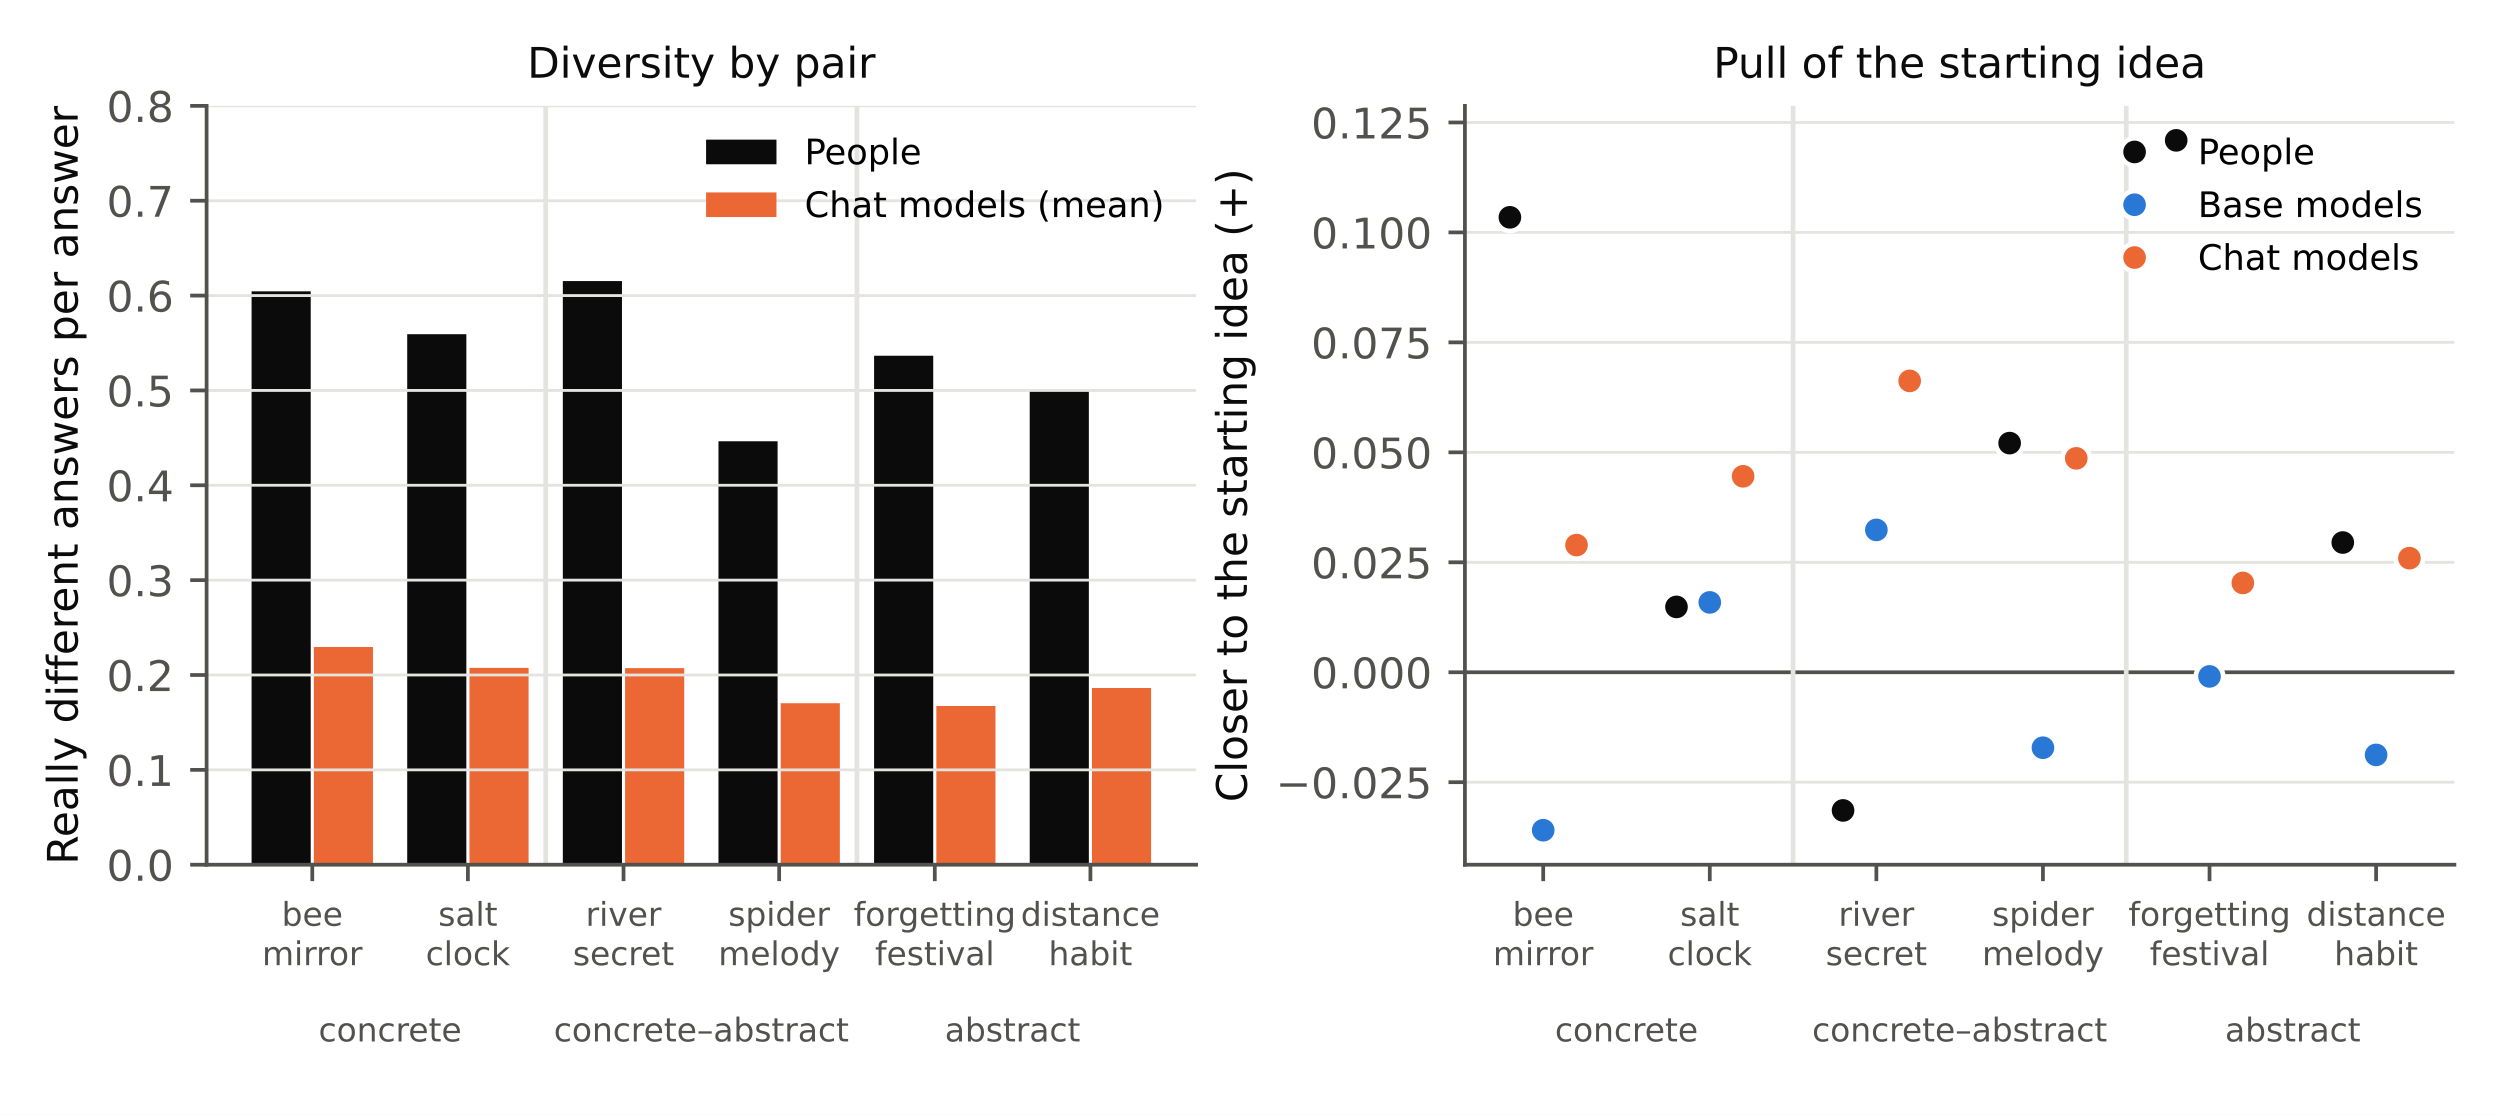
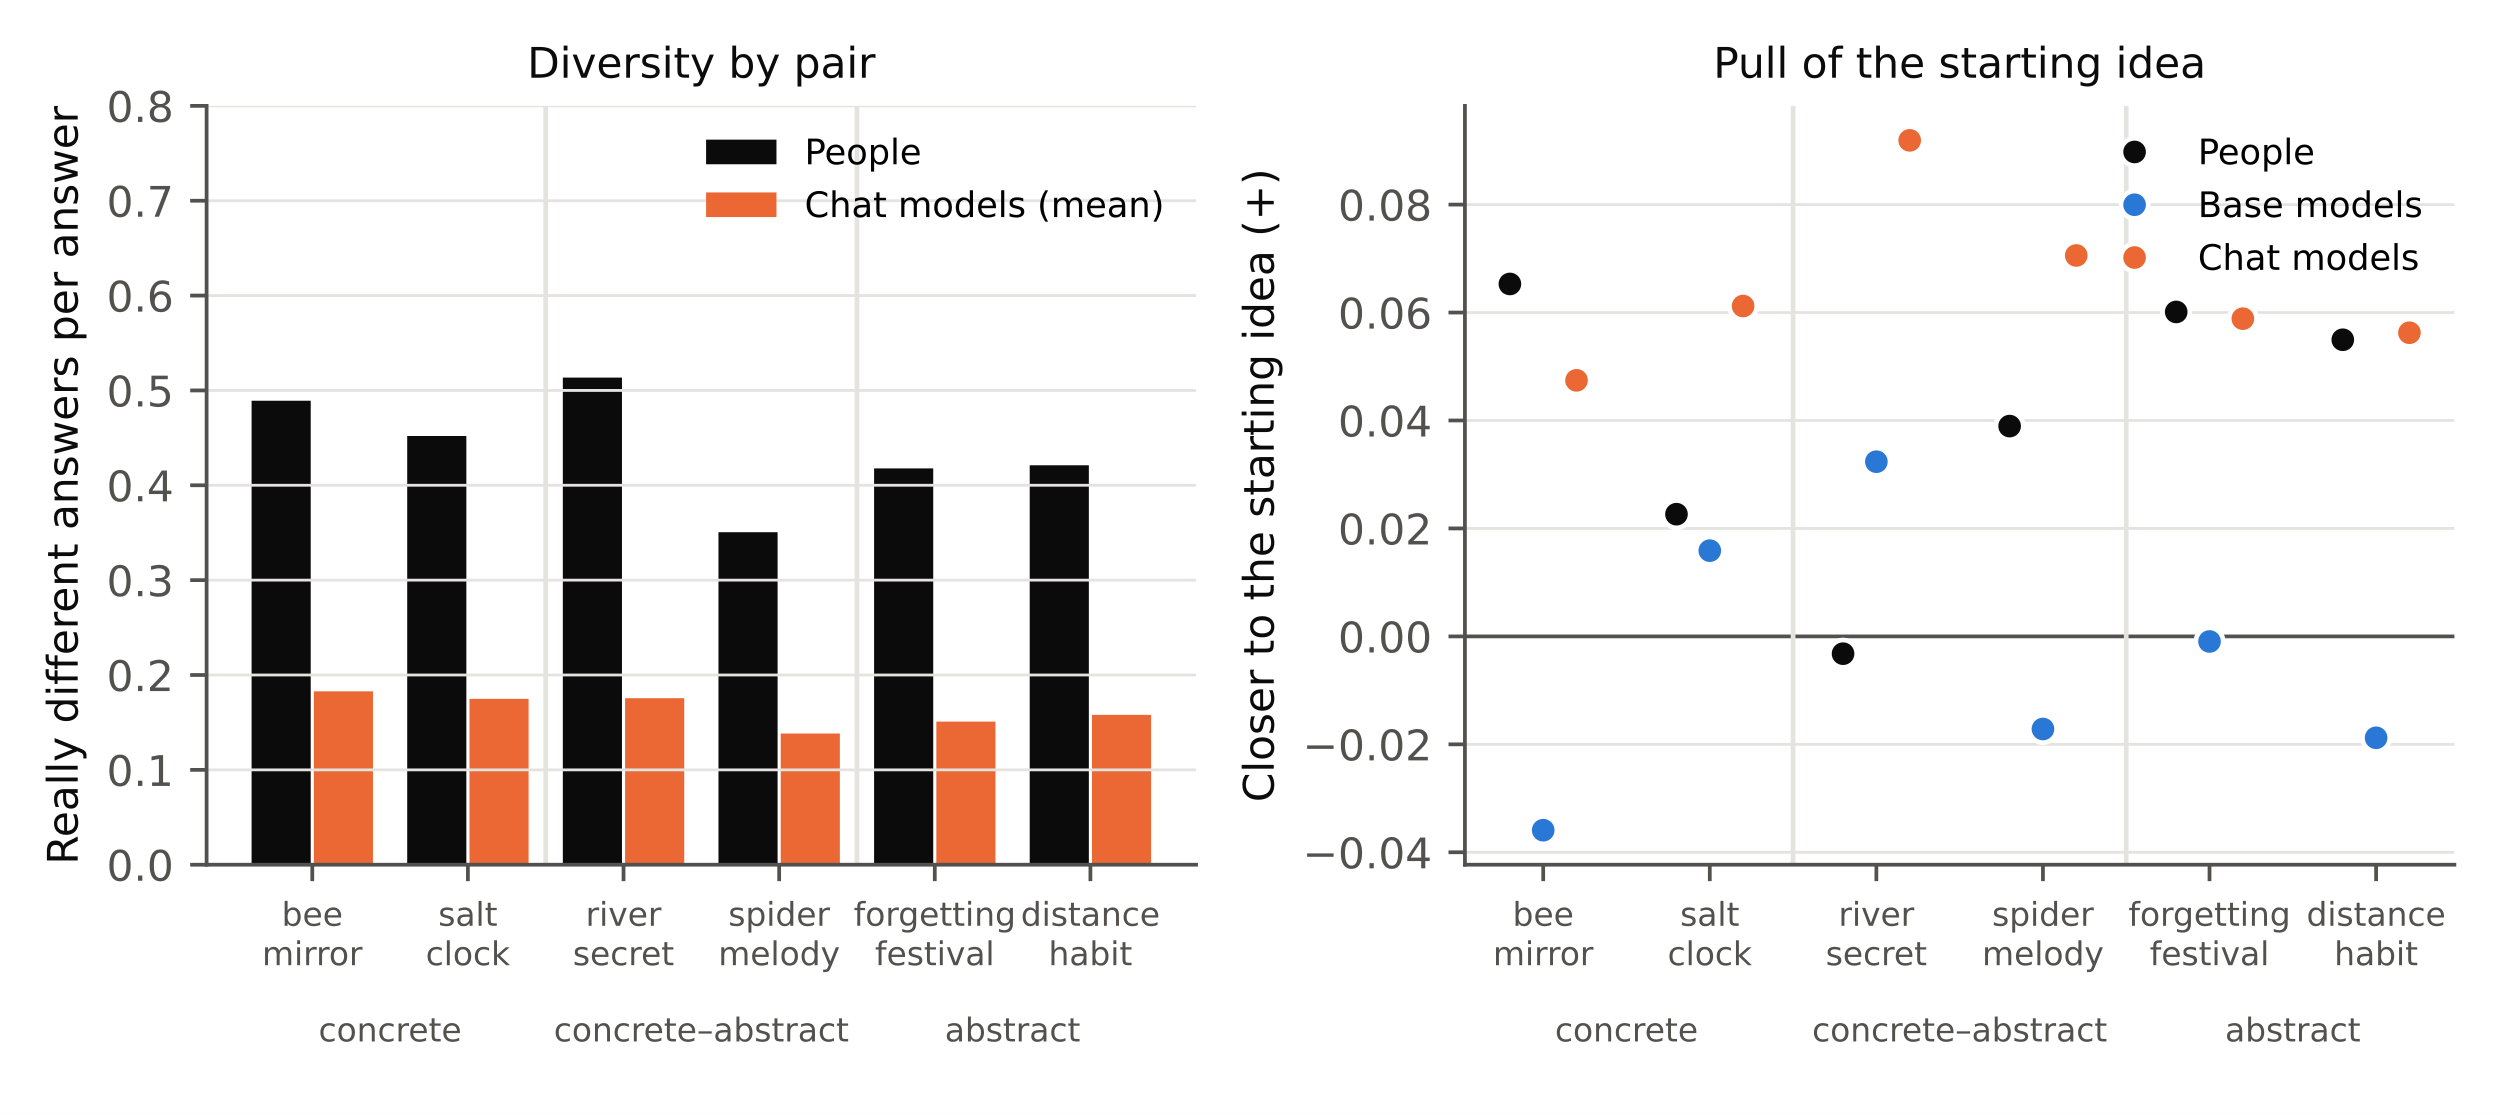
<svg xmlns="http://www.w3.org/2000/svg" xmlns:xlink="http://www.w3.org/1999/xlink" width="532.8pt" height="237.6pt" viewBox="0 0 532.8 237.6" version="1.1">
  <defs>
    <style type="text/css">*{stroke-linejoin: round; stroke-linecap: butt}</style>
  </defs>
  <g id="figure_1">
    <g id="patch_1">
      <path d="M 0 237.6  L 532.8 237.6  L 532.8 0  L 0 0  z " style="fill: #ffffff" />
    </g>
    <g id="axes_1">
      <g id="patch_2">
        <path d="M 44.032 184.287  L 254.908 184.287  L 254.908 22.56  L 44.032 22.56  z " style="fill: #ffffff" />
      </g>
      <g id="patch_3">
-         <path d="M 53.617 184.287  L 66.221 184.287  L 66.221 62.087  L 53.617 62.087  z " clip-path="url(#p10075cf917)" style="fill: #0b0b0b" />
+         <path d="M 53.617 184.287  L 66.221 184.287  L 66.221 85.405  L 53.617 85.405  z " clip-path="url(#pa2441d12dc)" style="fill: #0b0b0b" />
      </g>
      <g id="patch_4">
-         <path d="M 86.784 184.287  L 99.388 184.287  L 99.388 71.222  L 86.784 71.222  z " clip-path="url(#p10075cf917)" style="fill: #0b0b0b" />
+         <path d="M 86.784 184.287  L 99.388 184.287  L 99.388 92.919  L 86.784 92.919  z " clip-path="url(#pa2441d12dc)" style="fill: #0b0b0b" />
      </g>
      <g id="patch_5">
-         <path d="M 119.951 184.287  L 132.555 184.287  L 132.555 59.902  L 119.951 59.902  z " clip-path="url(#p10075cf917)" style="fill: #0b0b0b" />
+         <path d="M 119.951 184.287  L 132.555 184.287  L 132.555 80.478  L 119.951 80.478  z " clip-path="url(#pa2441d12dc)" style="fill: #0b0b0b" />
      </g>
      <g id="patch_6">
-         <path d="M 153.118 184.287  L 165.722 184.287  L 165.722 94.039  L 153.118 94.039  z " clip-path="url(#p10075cf917)" style="fill: #0b0b0b" />
+         <path d="M 153.118 184.287  L 165.722 184.287  L 165.722 113.422  L 153.118 113.422  z " clip-path="url(#pa2441d12dc)" style="fill: #0b0b0b" />
      </g>
      <g id="patch_7">
-         <path d="M 186.286 184.287  L 198.889 184.287  L 198.889 75.819  L 186.286 75.819  z " clip-path="url(#p10075cf917)" style="fill: #0b0b0b" />
+         <path d="M 186.286 184.287  L 198.889 184.287  L 198.889 99.823  L 186.286 99.823  z " clip-path="url(#pa2441d12dc)" style="fill: #0b0b0b" />
      </g>
      <g id="patch_8">
-         <path d="M 219.453 184.287  L 232.056 184.287  L 232.056 83.087  L 219.453 83.087  z " clip-path="url(#p10075cf917)" style="fill: #0b0b0b" />
+         <path d="M 219.453 184.287  L 232.056 184.287  L 232.056 99.162  L 219.453 99.162  z " clip-path="url(#pa2441d12dc)" style="fill: #0b0b0b" />
      </g>
      <g id="patch_9">
-         <path d="M 66.884 184.287  L 79.488 184.287  L 79.488 137.891  L 66.884 137.891  z " clip-path="url(#p10075cf917)" style="fill: #eb6834" />
+         <path d="M 66.884 184.287  L 79.488 184.287  L 79.488 147.341  L 66.884 147.341  z " clip-path="url(#pa2441d12dc)" style="fill: #eb6834" />
      </g>
      <g id="patch_10">
-         <path d="M 100.051 184.287  L 112.655 184.287  L 112.655 142.338  L 100.051 142.338  z " clip-path="url(#p10075cf917)" style="fill: #eb6834" />
+         <path d="M 100.051 184.287  L 112.655 184.287  L 112.655 148.937  L 100.051 148.937  z " clip-path="url(#pa2441d12dc)" style="fill: #eb6834" />
      </g>
      <g id="patch_11">
-         <path d="M 133.218 184.287  L 145.822 184.287  L 145.822 142.39  L 133.218 142.39  z " clip-path="url(#p10075cf917)" style="fill: #eb6834" />
+         <path d="M 133.218 184.287  L 145.822 184.287  L 145.822 148.805  L 133.218 148.805  z " clip-path="url(#pa2441d12dc)" style="fill: #eb6834" />
      </g>
      <g id="patch_12">
-         <path d="M 166.385 184.287  L 178.989 184.287  L 178.989 149.869  L 166.385 149.869  z " clip-path="url(#p10075cf917)" style="fill: #eb6834" />
+         <path d="M 166.385 184.287  L 178.989 184.287  L 178.989 156.334  L 166.385 156.334  z " clip-path="url(#pa2441d12dc)" style="fill: #eb6834" />
      </g>
      <g id="patch_13">
-         <path d="M 199.552 184.287  L 212.156 184.287  L 212.156 150.463  L 199.552 150.463  z " clip-path="url(#p10075cf917)" style="fill: #eb6834" />
+         <path d="M 199.552 184.287  L 212.156 184.287  L 212.156 153.785  L 199.552 153.785  z " clip-path="url(#pa2441d12dc)" style="fill: #eb6834" />
      </g>
      <g id="patch_14">
-         <path d="M 232.719 184.287  L 245.323 184.287  L 245.323 146.631  L 232.719 146.631  z " clip-path="url(#p10075cf917)" style="fill: #eb6834" />
+         <path d="M 232.719 184.287  L 245.323 184.287  L 245.323 152.355  L 232.719 152.355  z " clip-path="url(#pa2441d12dc)" style="fill: #eb6834" />
      </g>
      <g id="matplotlib.axis_1">
        <g id="xtick_1">
          <g id="line2d_1">
            <defs>
-               <path id="mcd7c45e672" d="M 0 0  L 0 3.5  " style="stroke: #52514e; stroke-width: 0.8" />
+               <path id="m1e2e19d680" d="M 0 0  L 0 3.5  " style="stroke: #52514e; stroke-width: 0.8" />
            </defs>
            <g>
-               <use xlink:href="#mcd7c45e672" x="66.553" y="184.287" style="fill: #52514e; stroke: #52514e; stroke-width: 0.8" />
+               <use xlink:href="#m1e2e19d680" x="66.553" y="184.287" style="fill: #52514e; stroke: #52514e; stroke-width: 0.8" />
            </g>
          </g>
          <g id="text_1">
            <text style="font-size: 7px; font-family: 'DejaVu Sans'; fill: #52514e" transform="translate(60.02339 197.3063)">bee</text>
            <text style="font-size: 7px; font-family: 'DejaVu Sans'; fill: #52514e" transform="translate(55.85128 205.7082)">mirror</text>
          </g>
        </g>
        <g id="xtick_2">
          <g id="line2d_2">
            <g>
-               <use xlink:href="#mcd7c45e672" x="99.72" y="184.287" style="fill: #52514e; stroke: #52514e; stroke-width: 0.8" />
+               <use xlink:href="#m1e2e19d680" x="99.72" y="184.287" style="fill: #52514e; stroke: #52514e; stroke-width: 0.8" />
            </g>
          </g>
          <g id="text_2">
            <text style="font-size: 7px; font-family: 'DejaVu Sans'; fill: #52514e" transform="translate(93.40699 197.3063)">salt</text>
            <text style="font-size: 7px; font-family: 'DejaVu Sans'; fill: #52514e" transform="translate(90.73003 205.7082)">clock</text>
          </g>
        </g>
        <g id="xtick_3">
          <g id="line2d_3">
            <g>
-               <use xlink:href="#mcd7c45e672" x="132.887" y="184.287" style="fill: #52514e; stroke: #52514e; stroke-width: 0.8" />
+               <use xlink:href="#m1e2e19d680" x="132.887" y="184.287" style="fill: #52514e; stroke: #52514e; stroke-width: 0.8" />
            </g>
          </g>
          <g id="text_3">
            <text style="font-size: 7px; font-family: 'DejaVu Sans'; fill: #52514e" transform="translate(124.8114 197.3063)">river</text>
            <text style="font-size: 7px; font-family: 'DejaVu Sans'; fill: #52514e" transform="translate(122.0978 205.7077)">secret</text>
          </g>
        </g>
        <g id="xtick_4">
          <g id="line2d_4">
            <g>
-               <use xlink:href="#mcd7c45e672" x="166.054" y="184.287" style="fill: #52514e; stroke: #52514e; stroke-width: 0.8" />
+               <use xlink:href="#m1e2e19d680" x="166.054" y="184.287" style="fill: #52514e; stroke: #52514e; stroke-width: 0.8" />
            </g>
          </g>
          <g id="text_4">
            <text style="font-size: 7px; font-family: 'DejaVu Sans'; fill: #52514e" transform="translate(155.2217 197.3063)">spider</text>
            <text style="font-size: 7px; font-family: 'DejaVu Sans'; fill: #52514e" transform="translate(153.0834 205.7082)">melody</text>
          </g>
        </g>
        <g id="xtick_5">
          <g id="line2d_5">
            <g>
-               <use xlink:href="#mcd7c45e672" x="199.221" y="184.287" style="fill: #52514e; stroke: #52514e; stroke-width: 0.8" />
+               <use xlink:href="#m1e2e19d680" x="199.221" y="184.287" style="fill: #52514e; stroke: #52514e; stroke-width: 0.8" />
            </g>
          </g>
          <g id="text_5">
            <text style="font-size: 7px; font-family: 'DejaVu Sans'; fill: #52514e" transform="translate(181.9372 197.3063)">forgetting</text>
            <text style="font-size: 7px; font-family: 'DejaVu Sans'; fill: #52514e" transform="translate(186.4785 205.7082)">festival</text>
          </g>
        </g>
        <g id="xtick_6">
          <g id="line2d_6">
            <g>
-               <use xlink:href="#mcd7c45e672" x="232.388" y="184.287" style="fill: #52514e; stroke: #52514e; stroke-width: 0.8" />
+               <use xlink:href="#m1e2e19d680" x="232.388" y="184.287" style="fill: #52514e; stroke: #52514e; stroke-width: 0.8" />
            </g>
          </g>
          <g id="text_6">
            <text style="font-size: 7px; font-family: 'DejaVu Sans'; fill: #52514e" transform="translate(217.557 197.3063)">distance</text>
            <text style="font-size: 7px; font-family: 'DejaVu Sans'; fill: #52514e" transform="translate(223.4583 205.7082)">habit</text>
          </g>
        </g>
      </g>
      <g id="matplotlib.axis_2">
        <g id="ytick_1">
          <g id="line2d_7">
-             <path d="M 44.032 184.287  L 254.908 184.287  " clip-path="url(#p10075cf917)" style="fill: none; stroke: #e4e3df; stroke-width: 0.6; stroke-linecap: square" />
+             <path d="M 44.032 184.287  L 254.908 184.287  " clip-path="url(#pa2441d12dc)" style="fill: none; stroke: #e4e3df; stroke-width: 0.6; stroke-linecap: square" />
          </g>
          <g id="line2d_8">
            <defs>
-               <path id="md6809a50cc" d="M 0 0  L -3.5 0  " style="stroke: #52514e; stroke-width: 0.8" />
+               <path id="m6854f13515" d="M 0 0  L -3.5 0  " style="stroke: #52514e; stroke-width: 0.8" />
            </defs>
            <g>
-               <use xlink:href="#md6809a50cc" x="44.032" y="184.287" style="fill: #52514e; stroke: #52514e; stroke-width: 0.8" />
+               <use xlink:href="#m6854f13515" x="44.032" y="184.287" style="fill: #52514e; stroke: #52514e; stroke-width: 0.8" />
            </g>
          </g>
          <g id="text_7">
            <text style="font-size: 9px; font-family: 'DejaVu Sans'; text-anchor: end; fill: #52514e" x="37.032" y="187.706" transform="rotate(-0 37.03211 187.7057)">0.0</text>
          </g>
        </g>
        <g id="ytick_2">
          <g id="line2d_9">
-             <path d="M 44.032 164.071  L 254.908 164.071  " clip-path="url(#p10075cf917)" style="fill: none; stroke: #e4e3df; stroke-width: 0.6; stroke-linecap: square" />
+             <path d="M 44.032 164.071  L 254.908 164.071  " clip-path="url(#pa2441d12dc)" style="fill: none; stroke: #e4e3df; stroke-width: 0.6; stroke-linecap: square" />
          </g>
          <g id="line2d_10">
            <g>
-               <use xlink:href="#md6809a50cc" x="44.032" y="164.071" style="fill: #52514e; stroke: #52514e; stroke-width: 0.8" />
+               <use xlink:href="#m6854f13515" x="44.032" y="164.071" style="fill: #52514e; stroke: #52514e; stroke-width: 0.8" />
            </g>
          </g>
          <g id="text_8">
            <text style="font-size: 9px; font-family: 'DejaVu Sans'; text-anchor: end; fill: #52514e" x="37.032" y="167.49" transform="rotate(-0 37.03211 167.4898)">0.1</text>
          </g>
        </g>
        <g id="ytick_3">
          <g id="line2d_11">
-             <path d="M 44.032 143.855  L 254.908 143.855  " clip-path="url(#p10075cf917)" style="fill: none; stroke: #e4e3df; stroke-width: 0.6; stroke-linecap: square" />
+             <path d="M 44.032 143.855  L 254.908 143.855  " clip-path="url(#pa2441d12dc)" style="fill: none; stroke: #e4e3df; stroke-width: 0.6; stroke-linecap: square" />
          </g>
          <g id="line2d_12">
            <g>
-               <use xlink:href="#md6809a50cc" x="44.032" y="143.855" style="fill: #52514e; stroke: #52514e; stroke-width: 0.8" />
+               <use xlink:href="#m6854f13515" x="44.032" y="143.855" style="fill: #52514e; stroke: #52514e; stroke-width: 0.8" />
            </g>
          </g>
          <g id="text_9">
            <text style="font-size: 9px; font-family: 'DejaVu Sans'; text-anchor: end; fill: #52514e" x="37.032" y="147.274" transform="rotate(-0 37.03211 147.274)">0.2</text>
          </g>
        </g>
        <g id="ytick_4">
          <g id="line2d_13">
-             <path d="M 44.032 123.639  L 254.908 123.639  " clip-path="url(#p10075cf917)" style="fill: none; stroke: #e4e3df; stroke-width: 0.6; stroke-linecap: square" />
+             <path d="M 44.032 123.639  L 254.908 123.639  " clip-path="url(#pa2441d12dc)" style="fill: none; stroke: #e4e3df; stroke-width: 0.6; stroke-linecap: square" />
          </g>
          <g id="line2d_14">
            <g>
-               <use xlink:href="#md6809a50cc" x="44.032" y="123.639" style="fill: #52514e; stroke: #52514e; stroke-width: 0.8" />
+               <use xlink:href="#m6854f13515" x="44.032" y="123.639" style="fill: #52514e; stroke: #52514e; stroke-width: 0.8" />
            </g>
          </g>
          <g id="text_10">
            <text style="font-size: 9px; font-family: 'DejaVu Sans'; text-anchor: end; fill: #52514e" x="37.032" y="127.058" transform="rotate(-0 37.03211 127.0581)">0.3</text>
          </g>
        </g>
        <g id="ytick_5">
          <g id="line2d_15">
-             <path d="M 44.032 103.423  L 254.908 103.423  " clip-path="url(#p10075cf917)" style="fill: none; stroke: #e4e3df; stroke-width: 0.6; stroke-linecap: square" />
+             <path d="M 44.032 103.423  L 254.908 103.423  " clip-path="url(#pa2441d12dc)" style="fill: none; stroke: #e4e3df; stroke-width: 0.6; stroke-linecap: square" />
          </g>
          <g id="line2d_16">
            <g>
-               <use xlink:href="#md6809a50cc" x="44.032" y="103.423" style="fill: #52514e; stroke: #52514e; stroke-width: 0.8" />
+               <use xlink:href="#m6854f13515" x="44.032" y="103.423" style="fill: #52514e; stroke: #52514e; stroke-width: 0.8" />
            </g>
          </g>
          <g id="text_11">
            <text style="font-size: 9px; font-family: 'DejaVu Sans'; text-anchor: end; fill: #52514e" x="37.032" y="106.842" transform="rotate(-0 37.03211 106.8423)">0.4</text>
          </g>
        </g>
        <g id="ytick_6">
          <g id="line2d_17">
-             <path d="M 44.032 83.208  L 254.908 83.208  " clip-path="url(#p10075cf917)" style="fill: none; stroke: #e4e3df; stroke-width: 0.6; stroke-linecap: square" />
+             <path d="M 44.032 83.208  L 254.908 83.208  " clip-path="url(#pa2441d12dc)" style="fill: none; stroke: #e4e3df; stroke-width: 0.6; stroke-linecap: square" />
          </g>
          <g id="line2d_18">
            <g>
-               <use xlink:href="#md6809a50cc" x="44.032" y="83.208" style="fill: #52514e; stroke: #52514e; stroke-width: 0.8" />
+               <use xlink:href="#m6854f13515" x="44.032" y="83.208" style="fill: #52514e; stroke: #52514e; stroke-width: 0.8" />
            </g>
          </g>
          <g id="text_12">
            <text style="font-size: 9px; font-family: 'DejaVu Sans'; text-anchor: end; fill: #52514e" x="37.032" y="86.626" transform="rotate(-0 37.03211 86.62646)">0.5</text>
          </g>
        </g>
        <g id="ytick_7">
          <g id="line2d_19">
-             <path d="M 44.032 62.992  L 254.908 62.992  " clip-path="url(#p10075cf917)" style="fill: none; stroke: #e4e3df; stroke-width: 0.6; stroke-linecap: square" />
+             <path d="M 44.032 62.992  L 254.908 62.992  " clip-path="url(#pa2441d12dc)" style="fill: none; stroke: #e4e3df; stroke-width: 0.6; stroke-linecap: square" />
          </g>
          <g id="line2d_20">
            <g>
-               <use xlink:href="#md6809a50cc" x="44.032" y="62.992" style="fill: #52514e; stroke: #52514e; stroke-width: 0.8" />
+               <use xlink:href="#m6854f13515" x="44.032" y="62.992" style="fill: #52514e; stroke: #52514e; stroke-width: 0.8" />
            </g>
          </g>
          <g id="text_13">
            <text style="font-size: 9px; font-family: 'DejaVu Sans'; text-anchor: end; fill: #52514e" x="37.032" y="66.411" transform="rotate(-0 37.03211 66.41062)">0.6</text>
          </g>
        </g>
        <g id="ytick_8">
          <g id="line2d_21">
-             <path d="M 44.032 42.776  L 254.908 42.776  " clip-path="url(#p10075cf917)" style="fill: none; stroke: #e4e3df; stroke-width: 0.6; stroke-linecap: square" />
+             <path d="M 44.032 42.776  L 254.908 42.776  " clip-path="url(#pa2441d12dc)" style="fill: none; stroke: #e4e3df; stroke-width: 0.6; stroke-linecap: square" />
          </g>
          <g id="line2d_22">
            <g>
-               <use xlink:href="#md6809a50cc" x="44.032" y="42.776" style="fill: #52514e; stroke: #52514e; stroke-width: 0.8" />
+               <use xlink:href="#m6854f13515" x="44.032" y="42.776" style="fill: #52514e; stroke: #52514e; stroke-width: 0.8" />
            </g>
          </g>
          <g id="text_14">
            <text style="font-size: 9px; font-family: 'DejaVu Sans'; text-anchor: end; fill: #52514e" x="37.032" y="46.195" transform="rotate(-0 37.03211 46.19478)">0.7</text>
          </g>
        </g>
        <g id="ytick_9">
          <g id="line2d_23">
-             <path d="M 44.032 22.56  L 254.908 22.56  " clip-path="url(#p10075cf917)" style="fill: none; stroke: #e4e3df; stroke-width: 0.6; stroke-linecap: square" />
+             <path d="M 44.032 22.56  L 254.908 22.56  " clip-path="url(#pa2441d12dc)" style="fill: none; stroke: #e4e3df; stroke-width: 0.6; stroke-linecap: square" />
          </g>
          <g id="line2d_24">
            <g>
-               <use xlink:href="#md6809a50cc" x="44.032" y="22.56" style="fill: #52514e; stroke: #52514e; stroke-width: 0.8" />
+               <use xlink:href="#m6854f13515" x="44.032" y="22.56" style="fill: #52514e; stroke: #52514e; stroke-width: 0.8" />
            </g>
          </g>
          <g id="text_15">
            <text style="font-size: 9px; font-family: 'DejaVu Sans'; text-anchor: end; fill: #52514e" x="37.032" y="25.979" transform="rotate(-0 37.03211 25.97894)">0.8</text>
          </g>
        </g>
        <g id="text_16">
          <text style="font-size: 9px; font-family: 'DejaVu Sans'; text-anchor: middle; fill: #0b0b0b" x="16.557" y="103.423" transform="rotate(-90 16.55719 103.4234)">Really different answers per answer</text>
        </g>
      </g>
      <g id="line2d_25">
-         <path d="M 116.303 184.287  L 116.303 22.56  " clip-path="url(#p10075cf917)" style="fill: none; stroke: #e4e3df; stroke-linecap: square" />
+         <path d="M 116.303 184.287  L 116.303 22.56  " clip-path="url(#pa2441d12dc)" style="fill: none; stroke: #e4e3df; stroke-linecap: square" />
      </g>
      <g id="line2d_26">
-         <path d="M 182.637 184.287  L 182.637 22.56  " clip-path="url(#p10075cf917)" style="fill: none; stroke: #e4e3df; stroke-linecap: square" />
+         <path d="M 182.637 184.287  L 182.637 22.56  " clip-path="url(#pa2441d12dc)" style="fill: none; stroke: #e4e3df; stroke-linecap: square" />
      </g>
      <g id="patch_15">
        <path d="M 44.032 184.287  L 44.032 22.56  " style="fill: none; stroke: #52514e; stroke-width: 0.8; stroke-linejoin: miter; stroke-linecap: square" />
      </g>
      <g id="patch_16">
        <path d="M 44.032 184.287  L 254.908 184.287  " style="fill: none; stroke: #52514e; stroke-width: 0.8; stroke-linejoin: miter; stroke-linecap: square" />
      </g>
      <g id="text_17">
        <text style="font-size: 7px; font-family: 'DejaVu Sans'; text-anchor: middle; fill: #52514e" x="83.136" y="221.95" transform="rotate(-0 83.13604 221.9504)">concrete</text>
      </g>
      <g id="text_18">
        <text style="font-size: 7px; font-family: 'DejaVu Sans'; text-anchor: middle; fill: #52514e" x="149.47" y="221.951" transform="rotate(-0 149.4701 221.951)">concrete–abstract</text>
      </g>
      <g id="text_19">
        <text style="font-size: 7px; font-family: 'DejaVu Sans'; text-anchor: middle; fill: #52514e" x="215.804" y="221.951" transform="rotate(-0 215.8042 221.951)">abstract</text>
      </g>
      <g id="text_20">
        <text style="font-size: 9px; font-family: 'DejaVu Sans'; text-anchor: middle; fill: #0b0b0b" x="149.47" y="16.56" transform="rotate(-0 149.4701 16.56)">Diversity by pair</text>
      </g>
      <g id="legend_1">
        <g id="patch_17">
          <path d="M 150.481 35.009  L 165.481 35.009  L 165.481 29.759  L 150.481 29.759  z " style="fill: #0b0b0b" />
        </g>
        <g id="text_21">
          <text style="font-size: 7.5px; font-family: 'DejaVu Sans'; text-anchor: start" x="171.481" y="35.009" transform="rotate(-0 171.4812 35.00883)">People</text>
        </g>
        <g id="patch_18">
          <path d="M 150.481 46.259  L 165.481 46.259  L 165.481 41.009  L 150.481 41.009  z " style="fill: #eb6834" />
        </g>
        <g id="text_22">
          <text style="font-size: 7.5px; font-family: 'DejaVu Sans'; text-anchor: start" x="171.481" y="46.259" transform="rotate(-0 171.4812 46.25941)">Chat models (mean)</text>
        </g>
      </g>
    </g>
    <g id="axes_2">
      <g id="patch_19">
        <path d="M 312.204 184.287  L 523.08 184.287  L 523.08 22.56  L 312.204 22.56  z " style="fill: #ffffff" />
      </g>
      <g id="matplotlib.axis_3">
        <g id="xtick_7">
          <g id="line2d_27">
            <g>
-               <use xlink:href="#mcd7c45e672" x="328.889" y="184.287" style="fill: #52514e; stroke: #52514e; stroke-width: 0.8" />
+               <use xlink:href="#m1e2e19d680" x="328.889" y="184.287" style="fill: #52514e; stroke: #52514e; stroke-width: 0.8" />
            </g>
          </g>
          <g id="text_23">
            <text style="font-size: 7px; font-family: 'DejaVu Sans'; fill: #52514e" transform="translate(322.3603 197.3063)">bee</text>
            <text style="font-size: 7px; font-family: 'DejaVu Sans'; fill: #52514e" transform="translate(318.1882 205.7082)">mirror</text>
          </g>
        </g>
        <g id="xtick_8">
          <g id="line2d_28">
            <g>
-               <use xlink:href="#mcd7c45e672" x="364.39" y="184.287" style="fill: #52514e; stroke: #52514e; stroke-width: 0.8" />
+               <use xlink:href="#m1e2e19d680" x="364.39" y="184.287" style="fill: #52514e; stroke: #52514e; stroke-width: 0.8" />
            </g>
          </g>
          <g id="text_24">
            <text style="font-size: 7px; font-family: 'DejaVu Sans'; fill: #52514e" transform="translate(358.0779 197.3063)">salt</text>
            <text style="font-size: 7px; font-family: 'DejaVu Sans'; fill: #52514e" transform="translate(355.4009 205.7082)">clock</text>
          </g>
        </g>
        <g id="xtick_9">
          <g id="line2d_29">
            <g>
-               <use xlink:href="#mcd7c45e672" x="399.891" y="184.287" style="fill: #52514e; stroke: #52514e; stroke-width: 0.8" />
+               <use xlink:href="#m1e2e19d680" x="399.891" y="184.287" style="fill: #52514e; stroke: #52514e; stroke-width: 0.8" />
            </g>
          </g>
          <g id="text_25">
            <text style="font-size: 7px; font-family: 'DejaVu Sans'; fill: #52514e" transform="translate(391.8163 197.3063)">river</text>
            <text style="font-size: 7px; font-family: 'DejaVu Sans'; fill: #52514e" transform="translate(389.1027 205.7077)">secret</text>
          </g>
        </g>
        <g id="xtick_10">
          <g id="line2d_30">
            <g>
-               <use xlink:href="#mcd7c45e672" x="435.392" y="184.287" style="fill: #52514e; stroke: #52514e; stroke-width: 0.8" />
+               <use xlink:href="#m1e2e19d680" x="435.392" y="184.287" style="fill: #52514e; stroke: #52514e; stroke-width: 0.8" />
            </g>
          </g>
          <g id="text_26">
            <text style="font-size: 7px; font-family: 'DejaVu Sans'; fill: #52514e" transform="translate(424.5605 197.3063)">spider</text>
            <text style="font-size: 7px; font-family: 'DejaVu Sans'; fill: #52514e" transform="translate(422.4223 205.7082)">melody</text>
          </g>
        </g>
        <g id="xtick_11">
          <g id="line2d_31">
            <g>
-               <use xlink:href="#mcd7c45e672" x="470.894" y="184.287" style="fill: #52514e; stroke: #52514e; stroke-width: 0.8" />
+               <use xlink:href="#m1e2e19d680" x="470.894" y="184.287" style="fill: #52514e; stroke: #52514e; stroke-width: 0.8" />
            </g>
          </g>
          <g id="text_27">
            <text style="font-size: 7px; font-family: 'DejaVu Sans'; fill: #52514e" transform="translate(453.6101 197.3063)">forgetting</text>
            <text style="font-size: 7px; font-family: 'DejaVu Sans'; fill: #52514e" transform="translate(458.1513 205.7082)">festival</text>
          </g>
        </g>
        <g id="xtick_12">
          <g id="line2d_32">
            <g>
-               <use xlink:href="#mcd7c45e672" x="506.395" y="184.287" style="fill: #52514e; stroke: #52514e; stroke-width: 0.8" />
+               <use xlink:href="#m1e2e19d680" x="506.395" y="184.287" style="fill: #52514e; stroke: #52514e; stroke-width: 0.8" />
            </g>
          </g>
          <g id="text_28">
            <text style="font-size: 7px; font-family: 'DejaVu Sans'; fill: #52514e" transform="translate(491.5638 197.3063)">distance</text>
            <text style="font-size: 7px; font-family: 'DejaVu Sans'; fill: #52514e" transform="translate(497.4651 205.7082)">habit</text>
          </g>
        </g>
      </g>
      <g id="matplotlib.axis_4">
        <g id="ytick_10">
          <g id="line2d_33">
-             <path d="M 312.204 166.707  L 523.08 166.707  " clip-path="url(#pcdc967a3ec)" style="fill: none; stroke: #e4e3df; stroke-width: 0.6; stroke-linecap: square" />
+             <path d="M 312.204 181.639  L 523.08 181.639  " clip-path="url(#p98783661e9)" style="fill: none; stroke: #e4e3df; stroke-width: 0.6; stroke-linecap: square" />
          </g>
          <g id="line2d_34">
            <g>
-               <use xlink:href="#md6809a50cc" x="312.204" y="166.707" style="fill: #52514e; stroke: #52514e; stroke-width: 0.8" />
+               <use xlink:href="#m6854f13515" x="312.204" y="181.639" style="fill: #52514e; stroke: #52514e; stroke-width: 0.8" />
            </g>
          </g>
          <g id="text_29">
-             <text style="font-size: 9px; font-family: 'DejaVu Sans'; text-anchor: end; fill: #52514e" x="305.204" y="170.126" transform="rotate(-0 305.204 170.1261)">−0.025</text>
+             <text style="font-size: 9px; font-family: 'DejaVu Sans'; text-anchor: end; fill: #52514e" x="305.204" y="185.058" transform="rotate(-0 305.204 185.0577)">−0.04</text>
          </g>
        </g>
        <g id="ytick_11">
          <g id="line2d_35">
-             <path d="M 312.204 143.272  L 523.08 143.272  " clip-path="url(#pcdc967a3ec)" style="fill: none; stroke: #e4e3df; stroke-width: 0.6; stroke-linecap: square" />
+             <path d="M 312.204 158.632  L 523.08 158.632  " clip-path="url(#p98783661e9)" style="fill: none; stroke: #e4e3df; stroke-width: 0.6; stroke-linecap: square" />
          </g>
          <g id="line2d_36">
            <g>
-               <use xlink:href="#md6809a50cc" x="312.204" y="143.272" style="fill: #52514e; stroke: #52514e; stroke-width: 0.8" />
+               <use xlink:href="#m6854f13515" x="312.204" y="158.632" style="fill: #52514e; stroke: #52514e; stroke-width: 0.8" />
            </g>
          </g>
          <g id="text_30">
-             <text style="font-size: 9px; font-family: 'DejaVu Sans'; text-anchor: end; fill: #52514e" x="305.204" y="146.691" transform="rotate(-0 305.204 146.6909)">0.000</text>
+             <text style="font-size: 9px; font-family: 'DejaVu Sans'; text-anchor: end; fill: #52514e" x="305.204" y="162.051" transform="rotate(-0 305.204 162.0513)">−0.02</text>
          </g>
        </g>
        <g id="ytick_12">
          <g id="line2d_37">
-             <path d="M 312.204 119.837  L 523.08 119.837  " clip-path="url(#pcdc967a3ec)" style="fill: none; stroke: #e4e3df; stroke-width: 0.6; stroke-linecap: square" />
+             <path d="M 312.204 135.626  L 523.08 135.626  " clip-path="url(#p98783661e9)" style="fill: none; stroke: #e4e3df; stroke-width: 0.6; stroke-linecap: square" />
          </g>
          <g id="line2d_38">
            <g>
-               <use xlink:href="#md6809a50cc" x="312.204" y="119.837" style="fill: #52514e; stroke: #52514e; stroke-width: 0.8" />
+               <use xlink:href="#m6854f13515" x="312.204" y="135.626" style="fill: #52514e; stroke: #52514e; stroke-width: 0.8" />
            </g>
          </g>
          <g id="text_31">
-             <text style="font-size: 9px; font-family: 'DejaVu Sans'; text-anchor: end; fill: #52514e" x="305.204" y="123.256" transform="rotate(-0 305.204 123.2557)">0.025</text>
+             <text style="font-size: 9px; font-family: 'DejaVu Sans'; text-anchor: end; fill: #52514e" x="305.204" y="139.045" transform="rotate(-0 305.204 139.045)">0.00</text>
          </g>
        </g>
        <g id="ytick_13">
          <g id="line2d_39">
-             <path d="M 312.204 96.402  L 523.08 96.402  " clip-path="url(#pcdc967a3ec)" style="fill: none; stroke: #e4e3df; stroke-width: 0.6; stroke-linecap: square" />
+             <path d="M 312.204 112.62  L 523.08 112.62  " clip-path="url(#p98783661e9)" style="fill: none; stroke: #e4e3df; stroke-width: 0.6; stroke-linecap: square" />
          </g>
          <g id="line2d_40">
            <g>
-               <use xlink:href="#md6809a50cc" x="312.204" y="96.402" style="fill: #52514e; stroke: #52514e; stroke-width: 0.8" />
+               <use xlink:href="#m6854f13515" x="312.204" y="112.62" style="fill: #52514e; stroke: #52514e; stroke-width: 0.8" />
            </g>
          </g>
          <g id="text_32">
-             <text style="font-size: 9px; font-family: 'DejaVu Sans'; text-anchor: end; fill: #52514e" x="305.204" y="99.821" transform="rotate(-0 305.204 99.82056)">0.050</text>
+             <text style="font-size: 9px; font-family: 'DejaVu Sans'; text-anchor: end; fill: #52514e" x="305.204" y="116.039" transform="rotate(-0 305.204 116.0387)">0.02</text>
          </g>
        </g>
        <g id="ytick_14">
          <g id="line2d_41">
-             <path d="M 312.204 72.966  L 523.08 72.966  " clip-path="url(#pcdc967a3ec)" style="fill: none; stroke: #e4e3df; stroke-width: 0.6; stroke-linecap: square" />
+             <path d="M 312.204 89.613  L 523.08 89.613  " clip-path="url(#p98783661e9)" style="fill: none; stroke: #e4e3df; stroke-width: 0.6; stroke-linecap: square" />
          </g>
          <g id="line2d_42">
            <g>
-               <use xlink:href="#md6809a50cc" x="312.204" y="72.966" style="fill: #52514e; stroke: #52514e; stroke-width: 0.8" />
+               <use xlink:href="#m6854f13515" x="312.204" y="89.613" style="fill: #52514e; stroke: #52514e; stroke-width: 0.8" />
            </g>
          </g>
          <g id="text_33">
-             <text style="font-size: 9px; font-family: 'DejaVu Sans'; text-anchor: end; fill: #52514e" x="305.204" y="76.385" transform="rotate(-0 305.204 76.38539)">0.075</text>
+             <text style="font-size: 9px; font-family: 'DejaVu Sans'; text-anchor: end; fill: #52514e" x="305.204" y="93.032" transform="rotate(-0 305.204 93.03235)">0.04</text>
          </g>
        </g>
        <g id="ytick_15">
          <g id="line2d_43">
-             <path d="M 312.204 49.531  L 523.08 49.531  " clip-path="url(#pcdc967a3ec)" style="fill: none; stroke: #e4e3df; stroke-width: 0.6; stroke-linecap: square" />
+             <path d="M 312.204 66.607  L 523.08 66.607  " clip-path="url(#p98783661e9)" style="fill: none; stroke: #e4e3df; stroke-width: 0.6; stroke-linecap: square" />
          </g>
          <g id="line2d_44">
            <g>
-               <use xlink:href="#md6809a50cc" x="312.204" y="49.531" style="fill: #52514e; stroke: #52514e; stroke-width: 0.8" />
+               <use xlink:href="#m6854f13515" x="312.204" y="66.607" style="fill: #52514e; stroke: #52514e; stroke-width: 0.8" />
            </g>
          </g>
          <g id="text_34">
-             <text style="font-size: 9px; font-family: 'DejaVu Sans'; text-anchor: end; fill: #52514e" x="305.204" y="52.95" transform="rotate(-0 305.204 52.95023)">0.100</text>
+             <text style="font-size: 9px; font-family: 'DejaVu Sans'; text-anchor: end; fill: #52514e" x="305.204" y="70.026" transform="rotate(-0 305.204 70.02602)">0.06</text>
          </g>
        </g>
        <g id="ytick_16">
          <g id="line2d_45">
-             <path d="M 312.204 26.096  L 523.08 26.096  " clip-path="url(#pcdc967a3ec)" style="fill: none; stroke: #e4e3df; stroke-width: 0.6; stroke-linecap: square" />
+             <path d="M 312.204 43.601  L 523.08 43.601  " clip-path="url(#p98783661e9)" style="fill: none; stroke: #e4e3df; stroke-width: 0.6; stroke-linecap: square" />
          </g>
          <g id="line2d_46">
            <g>
-               <use xlink:href="#md6809a50cc" x="312.204" y="26.096" style="fill: #52514e; stroke: #52514e; stroke-width: 0.8" />
+               <use xlink:href="#m6854f13515" x="312.204" y="43.601" style="fill: #52514e; stroke: #52514e; stroke-width: 0.8" />
            </g>
          </g>
          <g id="text_35">
-             <text style="font-size: 9px; font-family: 'DejaVu Sans'; text-anchor: end; fill: #52514e" x="305.204" y="29.515" transform="rotate(-0 305.204 29.51506)">0.125</text>
+             <text style="font-size: 9px; font-family: 'DejaVu Sans'; text-anchor: end; fill: #52514e" x="305.204" y="47.02" transform="rotate(-0 305.204 47.01969)">0.08</text>
          </g>
        </g>
        <g id="text_36">
-           <text style="font-size: 9px; font-family: 'DejaVu Sans'; text-anchor: middle; fill: #0b0b0b" x="265.735" y="103.423" transform="rotate(-90 265.7348 103.4234)">Closer to the starting idea (+)</text>
+           <text style="font-size: 9px; font-family: 'DejaVu Sans'; text-anchor: middle; fill: #0b0b0b" x="271.461" y="103.423" transform="rotate(-90 271.4611 103.4234)">Closer to the starting idea (+)</text>
        </g>
      </g>
      <g id="line2d_47">
-         <path d="M 312.204 143.272  L 523.08 143.272  " clip-path="url(#pcdc967a3ec)" style="fill: none; stroke: #52514e; stroke-width: 0.8; stroke-linecap: square" />
+         <path d="M 312.204 135.626  L 523.08 135.626  " clip-path="url(#p98783661e9)" style="fill: none; stroke: #52514e; stroke-width: 0.8; stroke-linecap: square" />
      </g>
      <g id="line2d_48">
-         <path d="M 382.141 184.287  L 382.141 22.56  " clip-path="url(#pcdc967a3ec)" style="fill: none; stroke: #e4e3df; stroke-linecap: square" />
+         <path d="M 382.141 184.287  L 382.141 22.56  " clip-path="url(#p98783661e9)" style="fill: none; stroke: #e4e3df; stroke-linecap: square" />
      </g>
      <g id="line2d_49">
-         <path d="M 453.143 184.287  L 453.143 22.56  " clip-path="url(#pcdc967a3ec)" style="fill: none; stroke: #e4e3df; stroke-linecap: square" />
+         <path d="M 453.143 184.287  L 453.143 22.56  " clip-path="url(#p98783661e9)" style="fill: none; stroke: #e4e3df; stroke-linecap: square" />
      </g>
      <g id="patch_20">
        <path d="M 312.204 184.287  L 312.204 22.56  " style="fill: none; stroke: #52514e; stroke-width: 0.8; stroke-linejoin: miter; stroke-linecap: square" />
      </g>
      <g id="patch_21">
        <path d="M 312.204 184.287  L 523.08 184.287  " style="fill: none; stroke: #52514e; stroke-width: 0.8; stroke-linejoin: miter; stroke-linecap: square" />
      </g>
      <g id="line2d_50">
        <defs>
-           <path id="ma7ff195943" d="M 0 2.915  C 0.773 2.915 1.515 2.608 2.062 2.062  C 2.608 1.515 2.915 0.773 2.915 0  C 2.915 -0.773 2.608 -1.515 2.062 -2.062  C 1.515 -2.608 0.773 -2.915 0 -2.915  C -0.773 -2.915 -1.515 -2.608 -2.062 -2.062  C -2.608 -1.515 -2.915 -0.773 -2.915 0  C -2.915 0.773 -2.608 1.515 -2.062 2.062  C -1.515 2.608 -0.773 2.915 0 2.915  z " style="stroke: #ffffff" />
+           <path id="m955ed07ce0" d="M 0 2.915  C 0.773 2.915 1.515 2.608 2.062 2.062  C 2.608 1.515 2.915 0.773 2.915 0  C 2.915 -0.773 2.608 -1.515 2.062 -2.062  C 1.515 -2.608 0.773 -2.915 0 -2.915  C -0.773 -2.915 -1.515 -2.608 -2.062 -2.062  C -2.608 -1.515 -2.915 -0.773 -2.915 0  C -2.915 0.773 -2.608 1.515 -2.062 2.062  C -1.515 2.608 -0.773 2.915 0 2.915  z " style="stroke: #ffffff" />
        </defs>
-         <g clip-path="url(#pcdc967a3ec)">
-           <use xlink:href="#ma7ff195943" x="321.789" y="46.313" style="fill: #0b0b0b; stroke: #ffffff" />
-           <use xlink:href="#ma7ff195943" x="357.29" y="129.344" style="fill: #0b0b0b; stroke: #ffffff" />
-           <use xlink:href="#ma7ff195943" x="392.791" y="172.719" style="fill: #0b0b0b; stroke: #ffffff" />
-           <use xlink:href="#ma7ff195943" x="428.292" y="94.434" style="fill: #0b0b0b; stroke: #ffffff" />
-           <use xlink:href="#ma7ff195943" x="463.793" y="29.911" style="fill: #0b0b0b; stroke: #ffffff" />
-           <use xlink:href="#ma7ff195943" x="499.294" y="115.623" style="fill: #0b0b0b; stroke: #ffffff" />
+         <g clip-path="url(#p98783661e9)">
+           <use xlink:href="#m955ed07ce0" x="321.789" y="60.517" style="fill: #0b0b0b; stroke: #ffffff" />
+           <use xlink:href="#m955ed07ce0" x="357.29" y="109.584" style="fill: #0b0b0b; stroke: #ffffff" />
+           <use xlink:href="#m955ed07ce0" x="392.791" y="139.314" style="fill: #0b0b0b; stroke: #ffffff" />
+           <use xlink:href="#m955ed07ce0" x="428.292" y="90.81" style="fill: #0b0b0b; stroke: #ffffff" />
+           <use xlink:href="#m955ed07ce0" x="463.793" y="66.482" style="fill: #0b0b0b; stroke: #ffffff" />
+           <use xlink:href="#m955ed07ce0" x="499.294" y="72.408" style="fill: #0b0b0b; stroke: #ffffff" />
        </g>
      </g>
      <g id="line2d_51">
        <defs>
-           <path id="m480925e321" d="M 0 2.915  C 0.773 2.915 1.515 2.608 2.062 2.062  C 2.608 1.515 2.915 0.773 2.915 0  C 2.915 -0.773 2.608 -1.515 2.062 -2.062  C 1.515 -2.608 0.773 -2.915 0 -2.915  C -0.773 -2.915 -1.515 -2.608 -2.062 -2.062  C -2.608 -1.515 -2.915 -0.773 -2.915 0  C -2.915 0.773 -2.608 1.515 -2.062 2.062  C -1.515 2.608 -0.773 2.915 0 2.915  z " style="stroke: #ffffff" />
+           <path id="m0a23e4aee3" d="M 0 2.915  C 0.773 2.915 1.515 2.608 2.062 2.062  C 2.608 1.515 2.915 0.773 2.915 0  C 2.915 -0.773 2.608 -1.515 2.062 -2.062  C 1.515 -2.608 0.773 -2.915 0 -2.915  C -0.773 -2.915 -1.515 -2.608 -2.062 -2.062  C -2.608 -1.515 -2.915 -0.773 -2.915 0  C -2.915 0.773 -2.608 1.515 -2.062 2.062  C -1.515 2.608 -0.773 2.915 0 2.915  z " style="stroke: #ffffff" />
        </defs>
-         <g clip-path="url(#pcdc967a3ec)">
-           <use xlink:href="#m480925e321" x="328.889" y="176.935" style="fill: #2a78d6; stroke: #ffffff" />
-           <use xlink:href="#m480925e321" x="364.39" y="128.383" style="fill: #2a78d6; stroke: #ffffff" />
-           <use xlink:href="#m480925e321" x="399.891" y="112.934" style="fill: #2a78d6; stroke: #ffffff" />
-           <use xlink:href="#m480925e321" x="435.392" y="159.356" style="fill: #2a78d6; stroke: #ffffff" />
-           <use xlink:href="#m480925e321" x="470.894" y="144.157" style="fill: #2a78d6; stroke: #ffffff" />
-           <use xlink:href="#m480925e321" x="506.395" y="160.885" style="fill: #2a78d6; stroke: #ffffff" />
+         <g clip-path="url(#p98783661e9)">
+           <use xlink:href="#m0a23e4aee3" x="328.889" y="176.935" style="fill: #2a78d6; stroke: #ffffff" />
+           <use xlink:href="#m0a23e4aee3" x="364.39" y="117.356" style="fill: #2a78d6; stroke: #ffffff" />
+           <use xlink:href="#m0a23e4aee3" x="399.891" y="98.397" style="fill: #2a78d6; stroke: #ffffff" />
+           <use xlink:href="#m0a23e4aee3" x="435.392" y="155.363" style="fill: #2a78d6; stroke: #ffffff" />
+           <use xlink:href="#m0a23e4aee3" x="470.894" y="136.712" style="fill: #2a78d6; stroke: #ffffff" />
+           <use xlink:href="#m0a23e4aee3" x="506.395" y="157.239" style="fill: #2a78d6; stroke: #ffffff" />
        </g>
      </g>
      <g id="line2d_52">
        <defs>
-           <path id="mb0cf7e7f31" d="M 0 2.915  C 0.773 2.915 1.515 2.608 2.062 2.062  C 2.608 1.515 2.915 0.773 2.915 0  C 2.915 -0.773 2.608 -1.515 2.062 -2.062  C 1.515 -2.608 0.773 -2.915 0 -2.915  C -0.773 -2.915 -1.515 -2.608 -2.062 -2.062  C -2.608 -1.515 -2.915 -0.773 -2.915 0  C -2.915 0.773 -2.608 1.515 -2.062 2.062  C -1.515 2.608 -0.773 2.915 0 2.915  z " style="stroke: #ffffff" />
+           <path id="m8d1af1be7b" d="M 0 2.915  C 0.773 2.915 1.515 2.608 2.062 2.062  C 2.608 1.515 2.915 0.773 2.915 0  C 2.915 -0.773 2.608 -1.515 2.062 -2.062  C 1.515 -2.608 0.773 -2.915 0 -2.915  C -0.773 -2.915 -1.515 -2.608 -2.062 -2.062  C -2.608 -1.515 -2.915 -0.773 -2.915 0  C -2.915 0.773 -2.608 1.515 -2.062 2.062  C -1.515 2.608 -0.773 2.915 0 2.915  z " style="stroke: #ffffff" />
        </defs>
-         <g clip-path="url(#pcdc967a3ec)">
-           <use xlink:href="#mb0cf7e7f31" x="335.99" y="116.168" style="fill: #eb6834; stroke: #ffffff" />
-           <use xlink:href="#mb0cf7e7f31" x="371.491" y="101.51" style="fill: #eb6834; stroke: #ffffff" />
-           <use xlink:href="#mb0cf7e7f31" x="406.992" y="81.175" style="fill: #eb6834; stroke: #ffffff" />
-           <use xlink:href="#mb0cf7e7f31" x="442.493" y="97.683" style="fill: #eb6834; stroke: #ffffff" />
-           <use xlink:href="#mb0cf7e7f31" x="477.994" y="124.235" style="fill: #eb6834; stroke: #ffffff" />
-           <use xlink:href="#mb0cf7e7f31" x="513.495" y="118.96" style="fill: #eb6834; stroke: #ffffff" />
+         <g clip-path="url(#p98783661e9)">
+           <use xlink:href="#m8d1af1be7b" x="335.99" y="81.056" style="fill: #eb6834; stroke: #ffffff" />
+           <use xlink:href="#m8d1af1be7b" x="371.491" y="65.224" style="fill: #eb6834; stroke: #ffffff" />
+           <use xlink:href="#m8d1af1be7b" x="406.992" y="29.911" style="fill: #eb6834; stroke: #ffffff" />
+           <use xlink:href="#m8d1af1be7b" x="442.493" y="54.445" style="fill: #eb6834; stroke: #ffffff" />
+           <use xlink:href="#m8d1af1be7b" x="477.994" y="67.919" style="fill: #eb6834; stroke: #ffffff" />
+           <use xlink:href="#m8d1af1be7b" x="513.495" y="70.913" style="fill: #eb6834; stroke: #ffffff" />
        </g>
      </g>
      <g id="text_37">
        <text style="font-size: 7px; font-family: 'DejaVu Sans'; text-anchor: middle; fill: #52514e" x="346.64" y="221.95" transform="rotate(-0 346.64 221.9504)">concrete</text>
      </g>
      <g id="text_38">
        <text style="font-size: 7px; font-family: 'DejaVu Sans'; text-anchor: middle; fill: #52514e" x="417.642" y="221.951" transform="rotate(-0 417.642 221.951)">concrete–abstract</text>
      </g>
      <g id="text_39">
        <text style="font-size: 7px; font-family: 'DejaVu Sans'; text-anchor: middle; fill: #52514e" x="488.644" y="221.951" transform="rotate(-0 488.644 221.951)">abstract</text>
      </g>
      <g id="text_40">
        <text style="font-size: 9px; font-family: 'DejaVu Sans'; text-anchor: middle; fill: #0b0b0b" x="417.642" y="16.56" transform="rotate(-0 417.642 16.56)">Pull of the starting idea</text>
      </g>
      <g id="legend_2">
        <g id="line2d_53">
          <g>
-             <use xlink:href="#ma7ff195943" x="454.921" y="32.384" style="fill: #0b0b0b; stroke: #ffffff" />
+             <use xlink:href="#m955ed07ce0" x="454.921" y="32.384" style="fill: #0b0b0b; stroke: #ffffff" />
          </g>
        </g>
        <g id="text_41">
          <text style="font-size: 7.5px; font-family: 'DejaVu Sans'; text-anchor: start" x="468.421" y="35.009" transform="rotate(-0 468.4214 35.00883)">People</text>
        </g>
        <g id="line2d_54">
          <g>
-             <use xlink:href="#m480925e321" x="454.921" y="43.634" style="fill: #2a78d6; stroke: #ffffff" />
+             <use xlink:href="#m0a23e4aee3" x="454.921" y="43.634" style="fill: #2a78d6; stroke: #ffffff" />
          </g>
        </g>
        <g id="text_42">
          <text style="font-size: 7.5px; font-family: 'DejaVu Sans'; text-anchor: start" x="468.421" y="46.259" transform="rotate(-0 468.4214 46.25941)">Base models</text>
        </g>
        <g id="line2d_55">
          <g>
-             <use xlink:href="#mb0cf7e7f31" x="454.921" y="54.885" style="fill: #eb6834; stroke: #ffffff" />
+             <use xlink:href="#m8d1af1be7b" x="454.921" y="54.885" style="fill: #eb6834; stroke: #ffffff" />
          </g>
        </g>
        <g id="text_43">
          <text style="font-size: 7.5px; font-family: 'DejaVu Sans'; text-anchor: start" x="468.421" y="57.51" transform="rotate(-0 468.4214 57.51)">Chat models</text>
        </g>
      </g>
    </g>
  </g>
  <defs>
-     <clipPath id="p10075cf917">
+     <clipPath id="pa2441d12dc">
      <rect x="44.032" y="22.56" width="210.876" height="161.727" />
    </clipPath>
-     <clipPath id="pcdc967a3ec">
+     <clipPath id="p98783661e9">
      <rect x="312.204" y="22.56" width="210.876" height="161.727" />
    </clipPath>
  </defs>
</svg>
